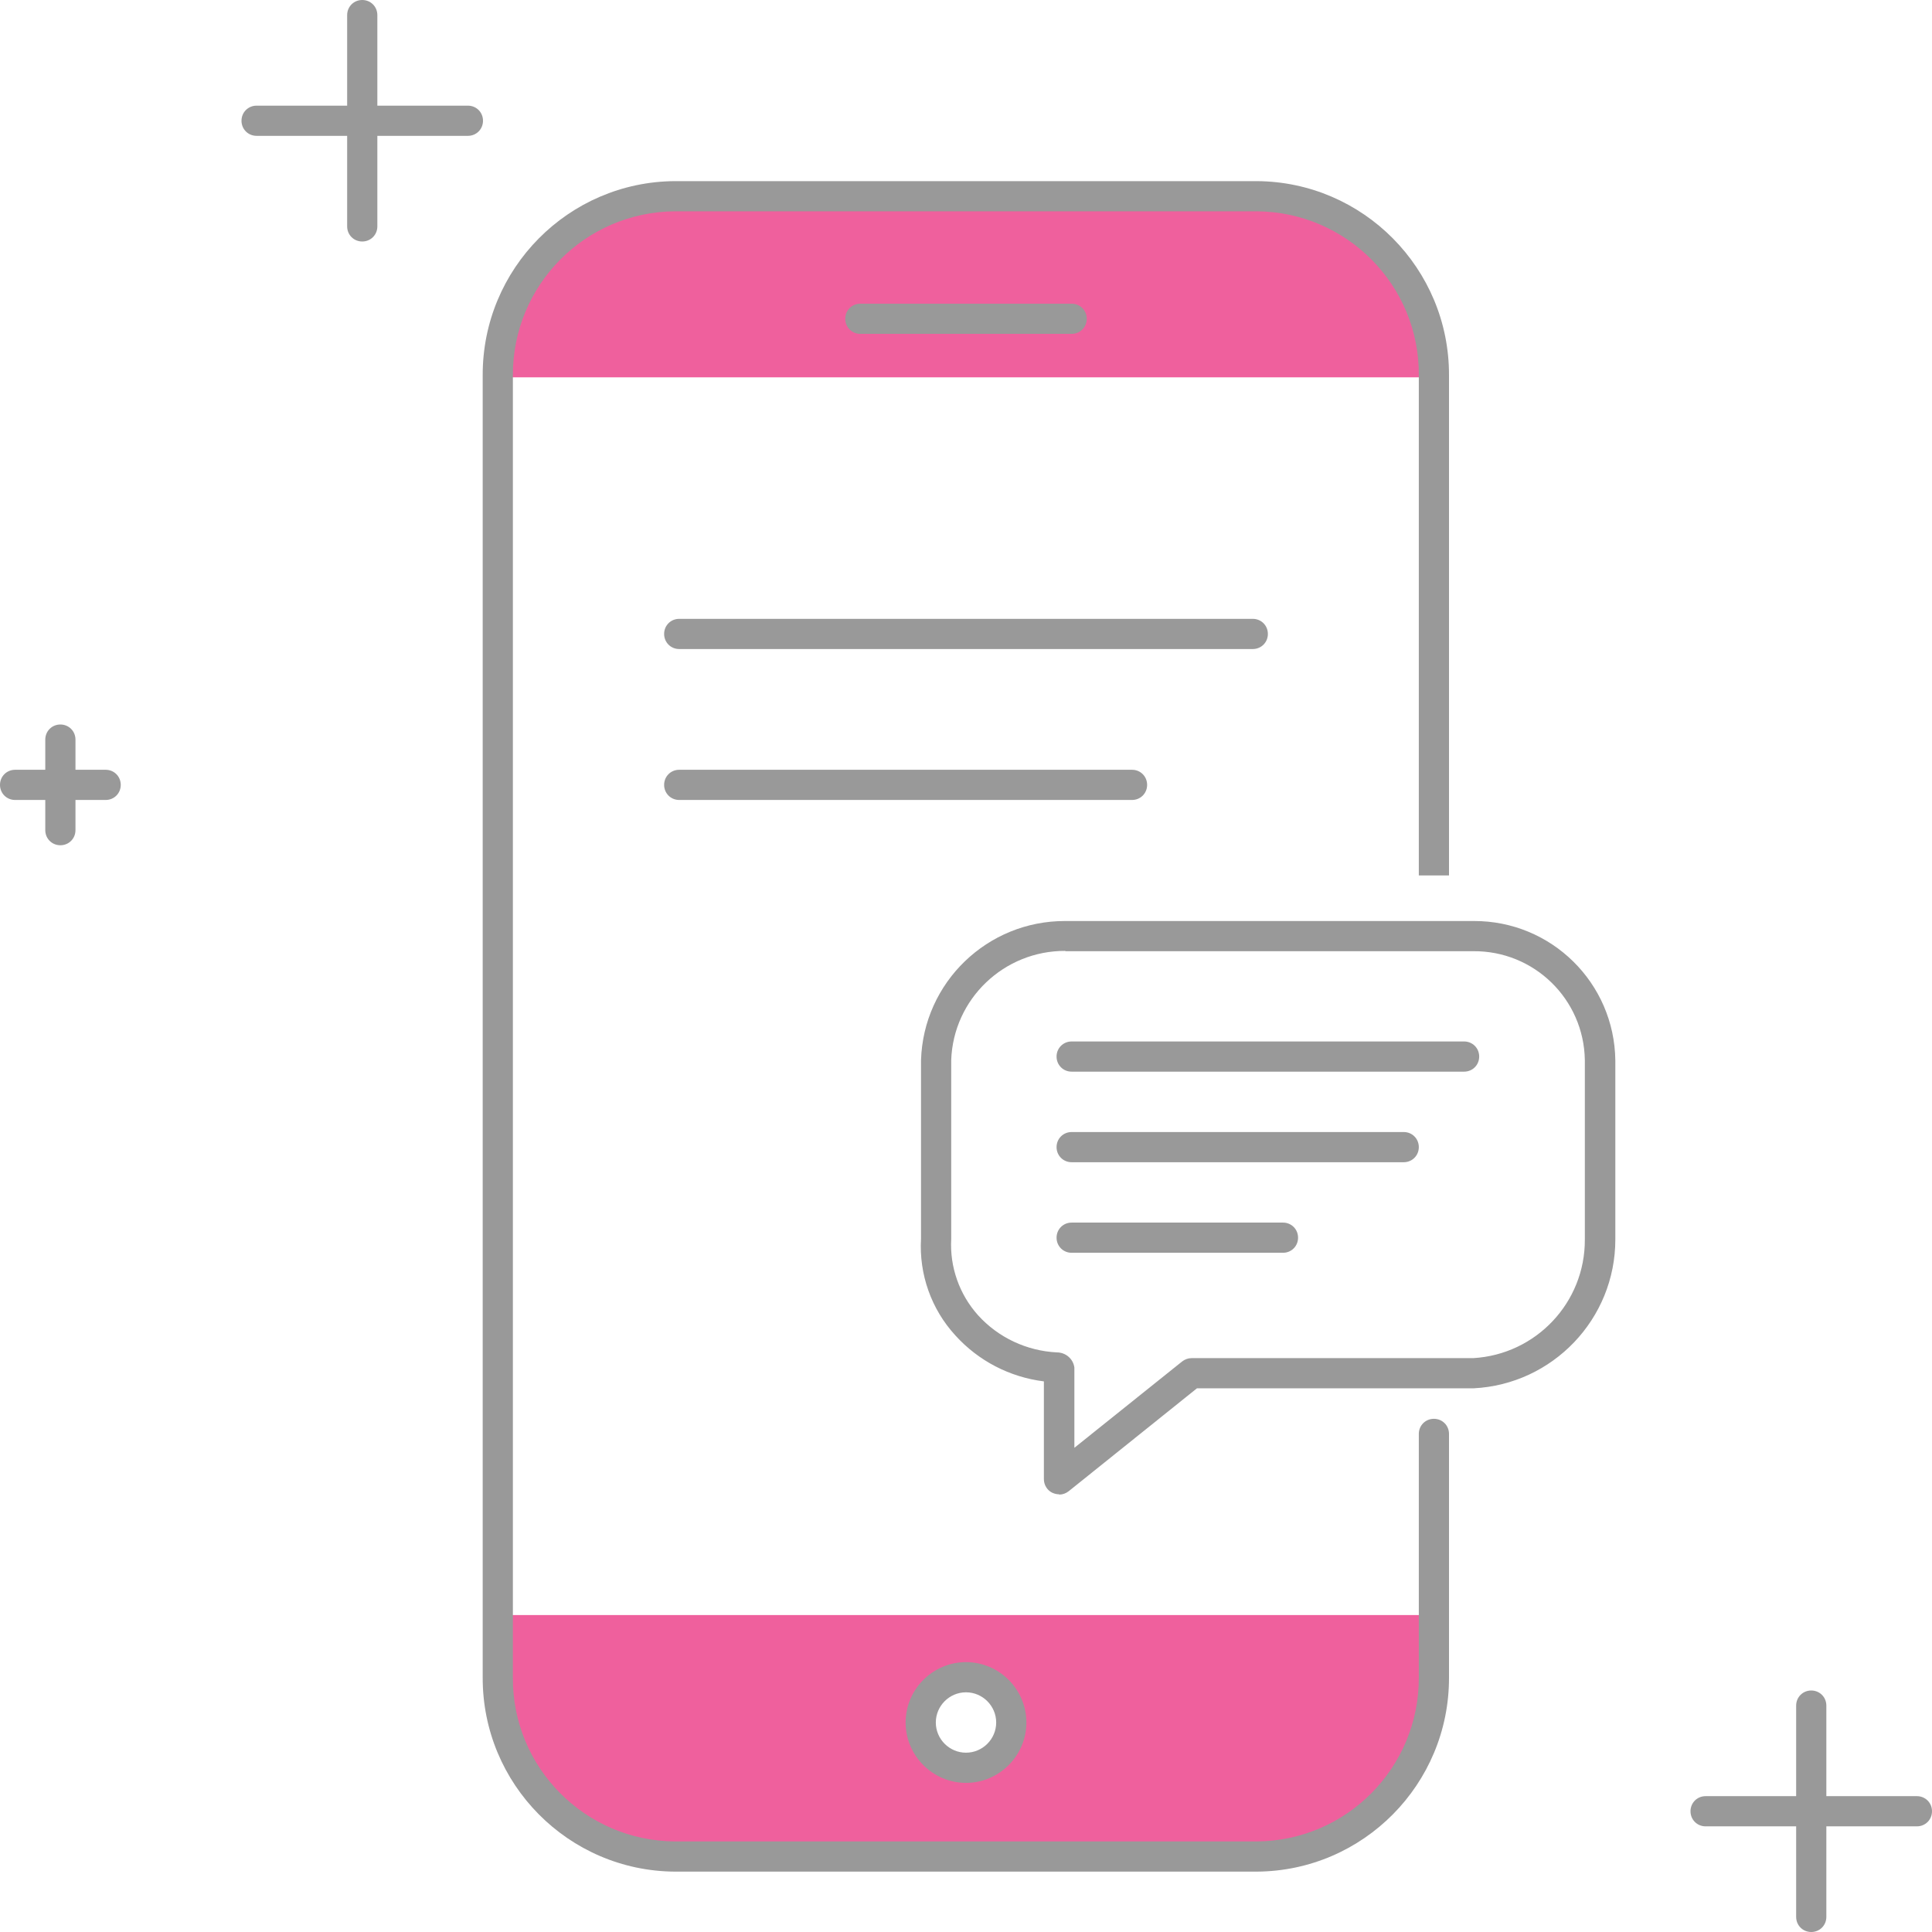
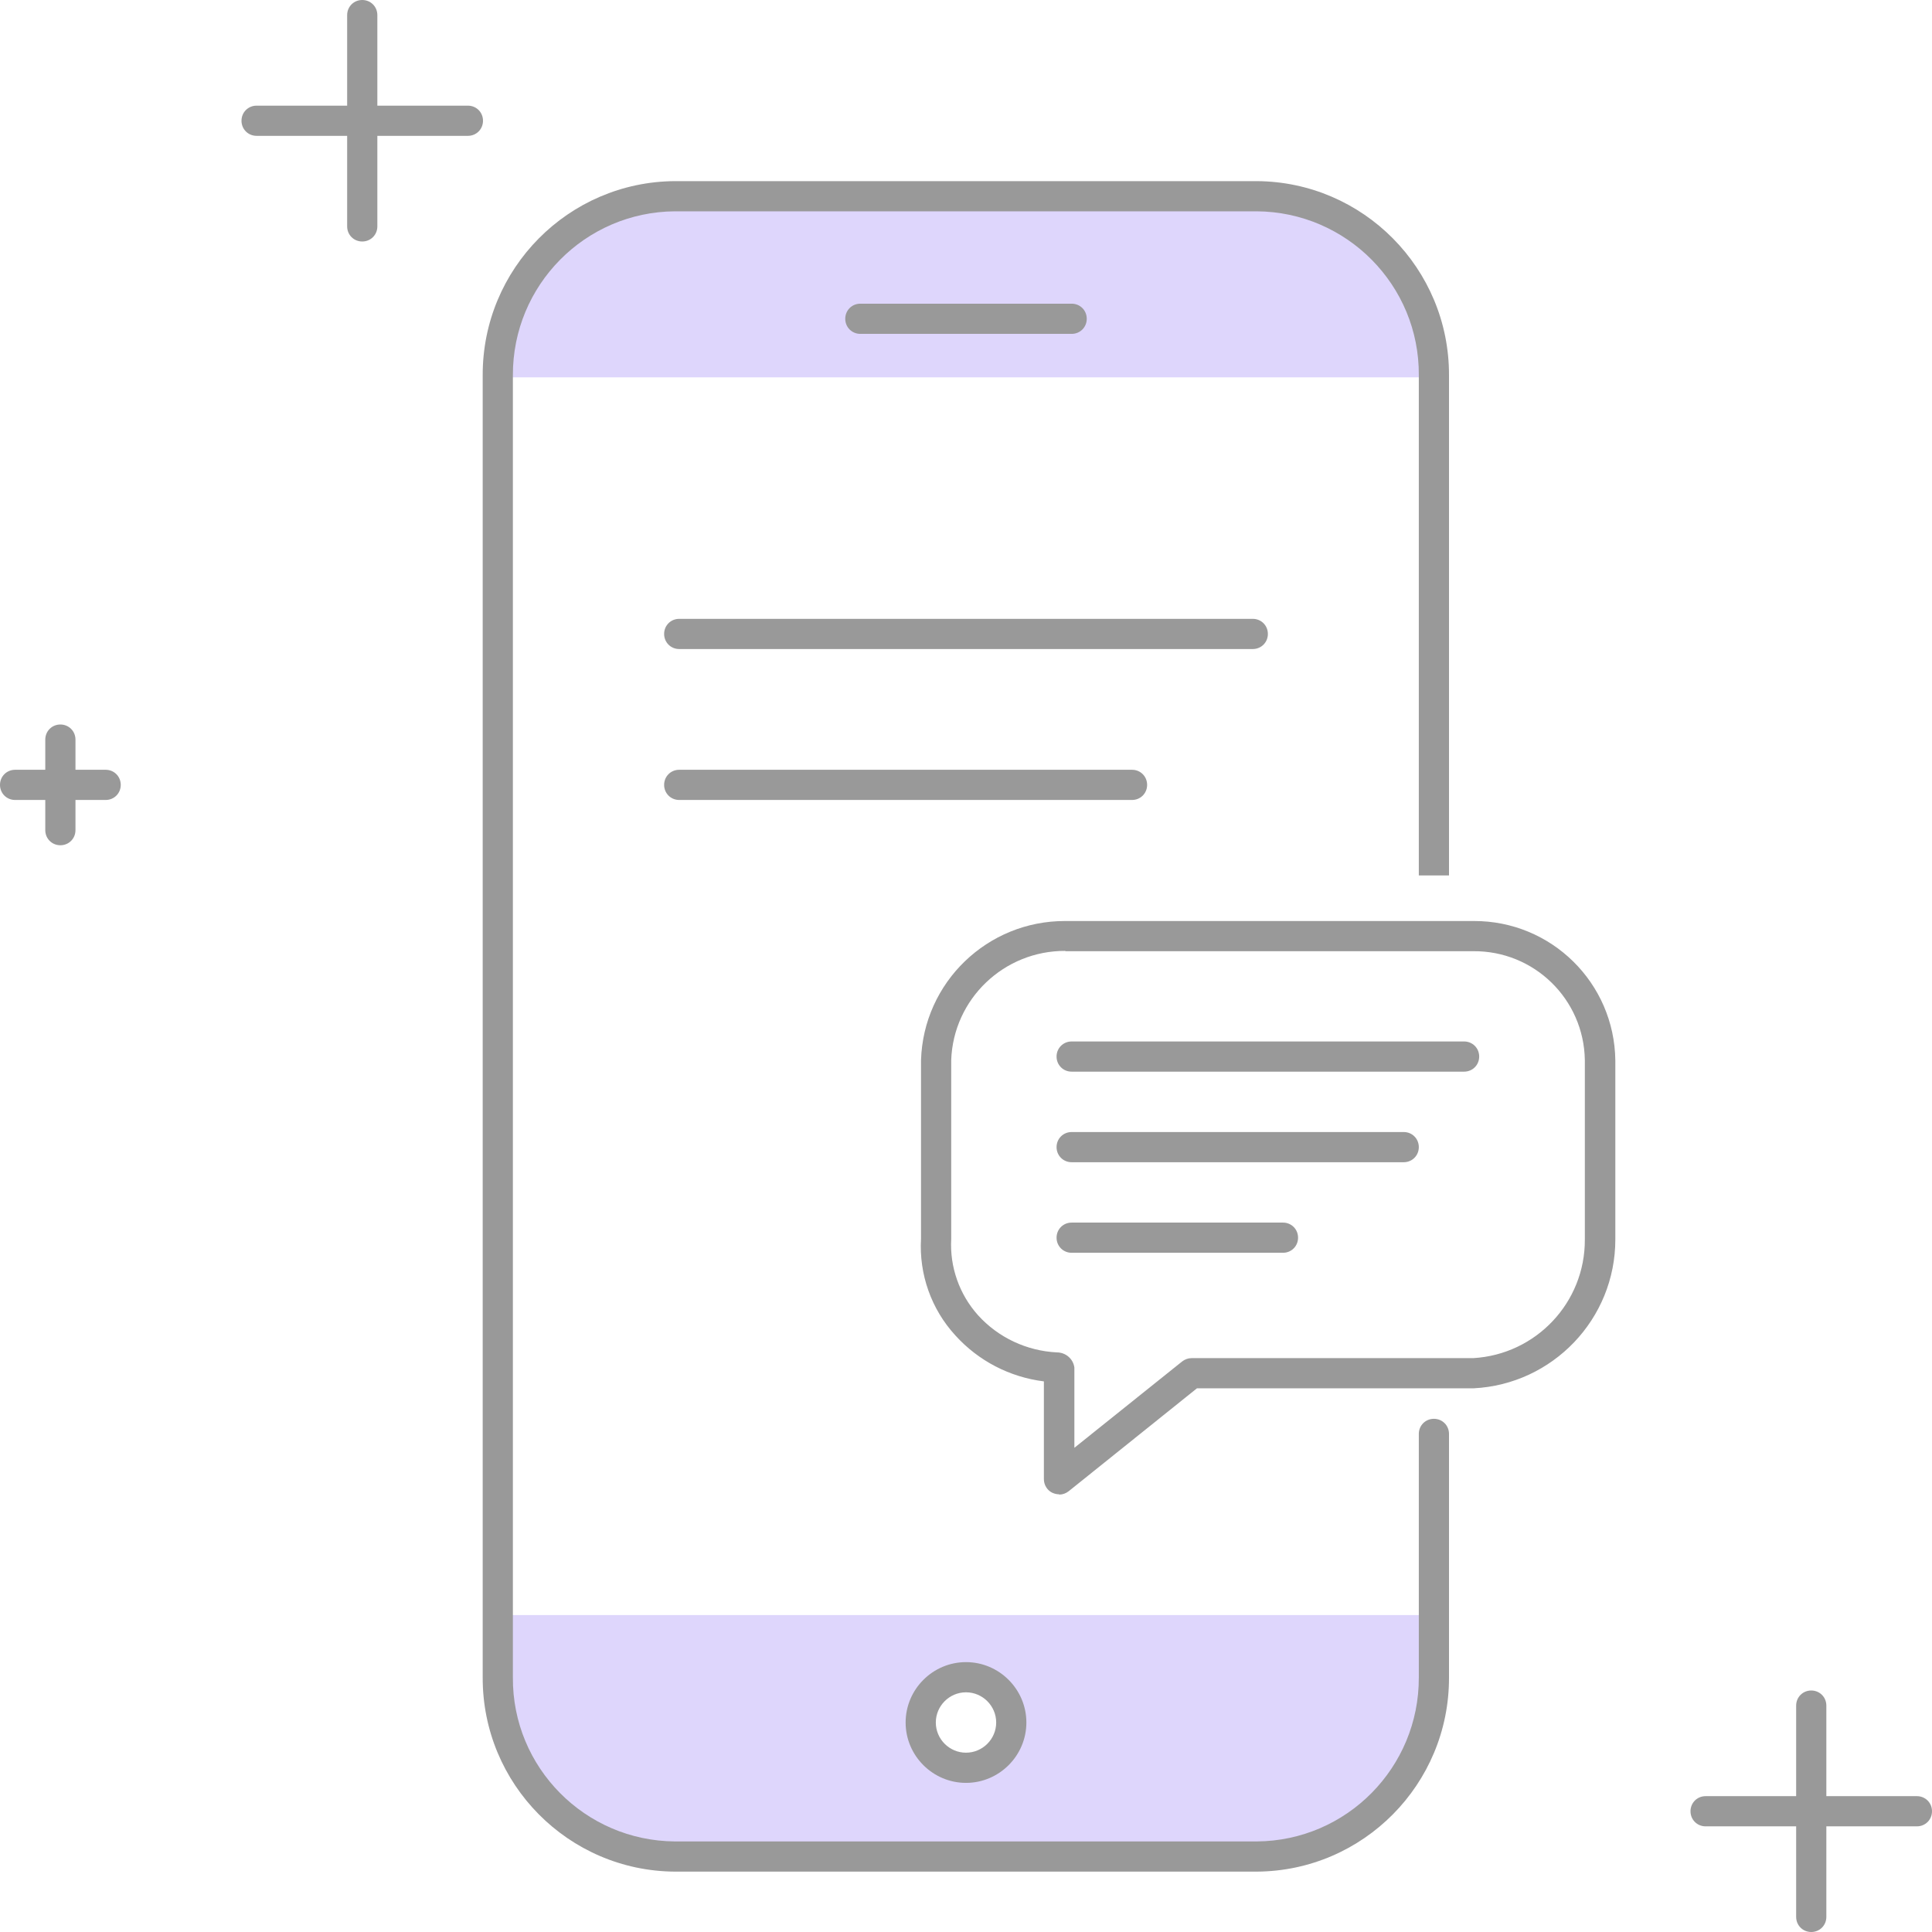
<svg xmlns="http://www.w3.org/2000/svg" id="illustartions" viewBox="0 0 64 64">
  <defs>
    <style>
      .cls-1 {
-         fill: #ef609d;
+         fill: #ded6fc;
      }

      .cls-2 {
        fill: #999;
      }
    </style>
  </defs>
  <g>
    <path class="cls-1" d="M16.5,53.5v.12c0,4.35,1.5,7.88,5.87,7.88h19.27c4.37,0,5.87-3.53,5.87-7.88v-.12h-31ZM32,58.56c-.83,0-1.5-.67-1.5-1.5s.67-1.5,1.5-1.5,1.5.67,1.5,1.5-.67,1.5-1.5,1.5Z" />
    <path class="cls-1" d="M16.5,12.5v-.09c-.01-3.25,2.61-5.9,5.87-5.91h19.27c3.25.01,5.88,2.66,5.87,5.91h0v.09h-31Z" />
    <path class="cls-2" d="M41.63,62h-19.27c-3.53-.02-6.38-2.9-6.37-6.43V12.43c-.01-3.53,2.84-6.41,6.37-6.43h19.27c3.53.02,6.38,2.9,6.37,6.43v16.57h-1V12.43c.02-2.98-2.39-5.41-5.37-5.43h-19.27c-2.98.02-5.38,2.45-5.37,5.43v43.14c-.02,2.98,2.39,5.41,5.37,5.43h19.27c2.98-.02,5.38-2.45,5.37-5.43v-8.07c0-.28.22-.5.5-.5s.5.22.5.5v8.07c.01,3.53-2.84,6.41-6.37,6.43Z" />
    <path class="cls-2" d="M32,59.06c-1.1,0-2-.9-2-2s.9-2,2-2,2,.9,2,2-.9,2-2,2ZM32,56.06c-.55,0-1,.45-1,1s.45,1,1,1,1-.45,1-1-.45-1-1-1Z" />
    <path class="cls-2" d="M35.5,11.06h-7c-.28,0-.5-.22-.5-.5s.22-.5.5-.5h7c.28,0,.5.22.5.5s-.22.5-.5.5Z" />
    <path class="cls-2" d="M37.5,26.5h-15c-.28,0-.5-.22-.5-.5s.22-.5.5-.5h15c.28,0,.5.22.5.5s-.22.5-.5.5Z" />
    <path class="cls-2" d="M41.5,21.5h-19c-.28,0-.5-.22-.5-.5s.22-.5.5-.5h19c.28,0,.5.22.5.5s-.22.5-.5.5Z" />
  </g>
  <path class="cls-2" d="M35.08,49.5c-.08,0-.15-.02-.22-.05-.17-.08-.28-.26-.28-.45v-3.24c-1.13-.14-2.17-.68-2.93-1.52-.8-.87-1.21-2.03-1.14-3.21v-5.91c.08-2.58,2.2-4.62,4.78-4.61h13.53c2.57-.01,4.66,2.05,4.69,4.62v5.93c0,2.63-2.07,4.8-4.7,4.93h-9.16l-4.25,3.41c-.09.07-.2.11-.31.11ZM35.29,31.5c-2.03-.01-3.71,1.59-3.78,3.62v5.93c-.05.92.27,1.83.89,2.52.67.74,1.61,1.18,2.61,1.23.29,0,.54.21.58.5v2.66l3.57-2.86c.09-.07.2-.11.31-.11h9.33c2.08-.12,3.71-1.84,3.7-3.93v-5.94c-.03-2.02-1.68-3.63-3.7-3.61h-13.51Z" />
  <path class="cls-2" d="M42.5,41.5h-7c-.28,0-.5-.22-.5-.5s.22-.5.5-.5h7c.28,0,.5.22.5.5s-.22.5-.5.5Z" />
  <path class="cls-2" d="M46.5,38.5h-11c-.28,0-.5-.22-.5-.5s.22-.5.5-.5h11c.28,0,.5.22.5.5s-.22.5-.5.5Z" />
  <path class="cls-2" d="M48.5,35.5h-13c-.28,0-.5-.22-.5-.5s.22-.5.5-.5h13c.28,0,.5.22.5.5s-.22.5-.5.5Z" />
  <path class="cls-2" d="M3.5,25.5h-1v-1c0-.28-.22-.5-.5-.5s-.5.22-.5.5v1H.5c-.28,0-.5.22-.5.5s.22.5.5.5h1v1c0,.28.22.5.5.5s.5-.22.5-.5v-1h1c.28,0,.5-.22.5-.5s-.22-.5-.5-.5Z" />
  <path class="cls-2" d="M15.5,3.5h-3V.5c0-.28-.22-.5-.5-.5s-.5.22-.5.5v3h-3c-.28,0-.5.22-.5.5s.22.5.5.5h3v3c0,.28.22.5.5.5s.5-.22.5-.5v-3h3c.28,0,.5-.22.5-.5s-.22-.5-.5-.5Z" />
  <path class="cls-2" d="M63.5,59.5h-3v-3c0-.28-.22-.5-.5-.5s-.5.22-.5.5v3h-3c-.28,0-.5.22-.5.5s.22.5.5.5h3v3c0,.28.22.5.5.5s.5-.22.5-.5v-3h3c.28,0,.5-.22.5-.5s-.22-.5-.5-.5Z" />
</svg>
